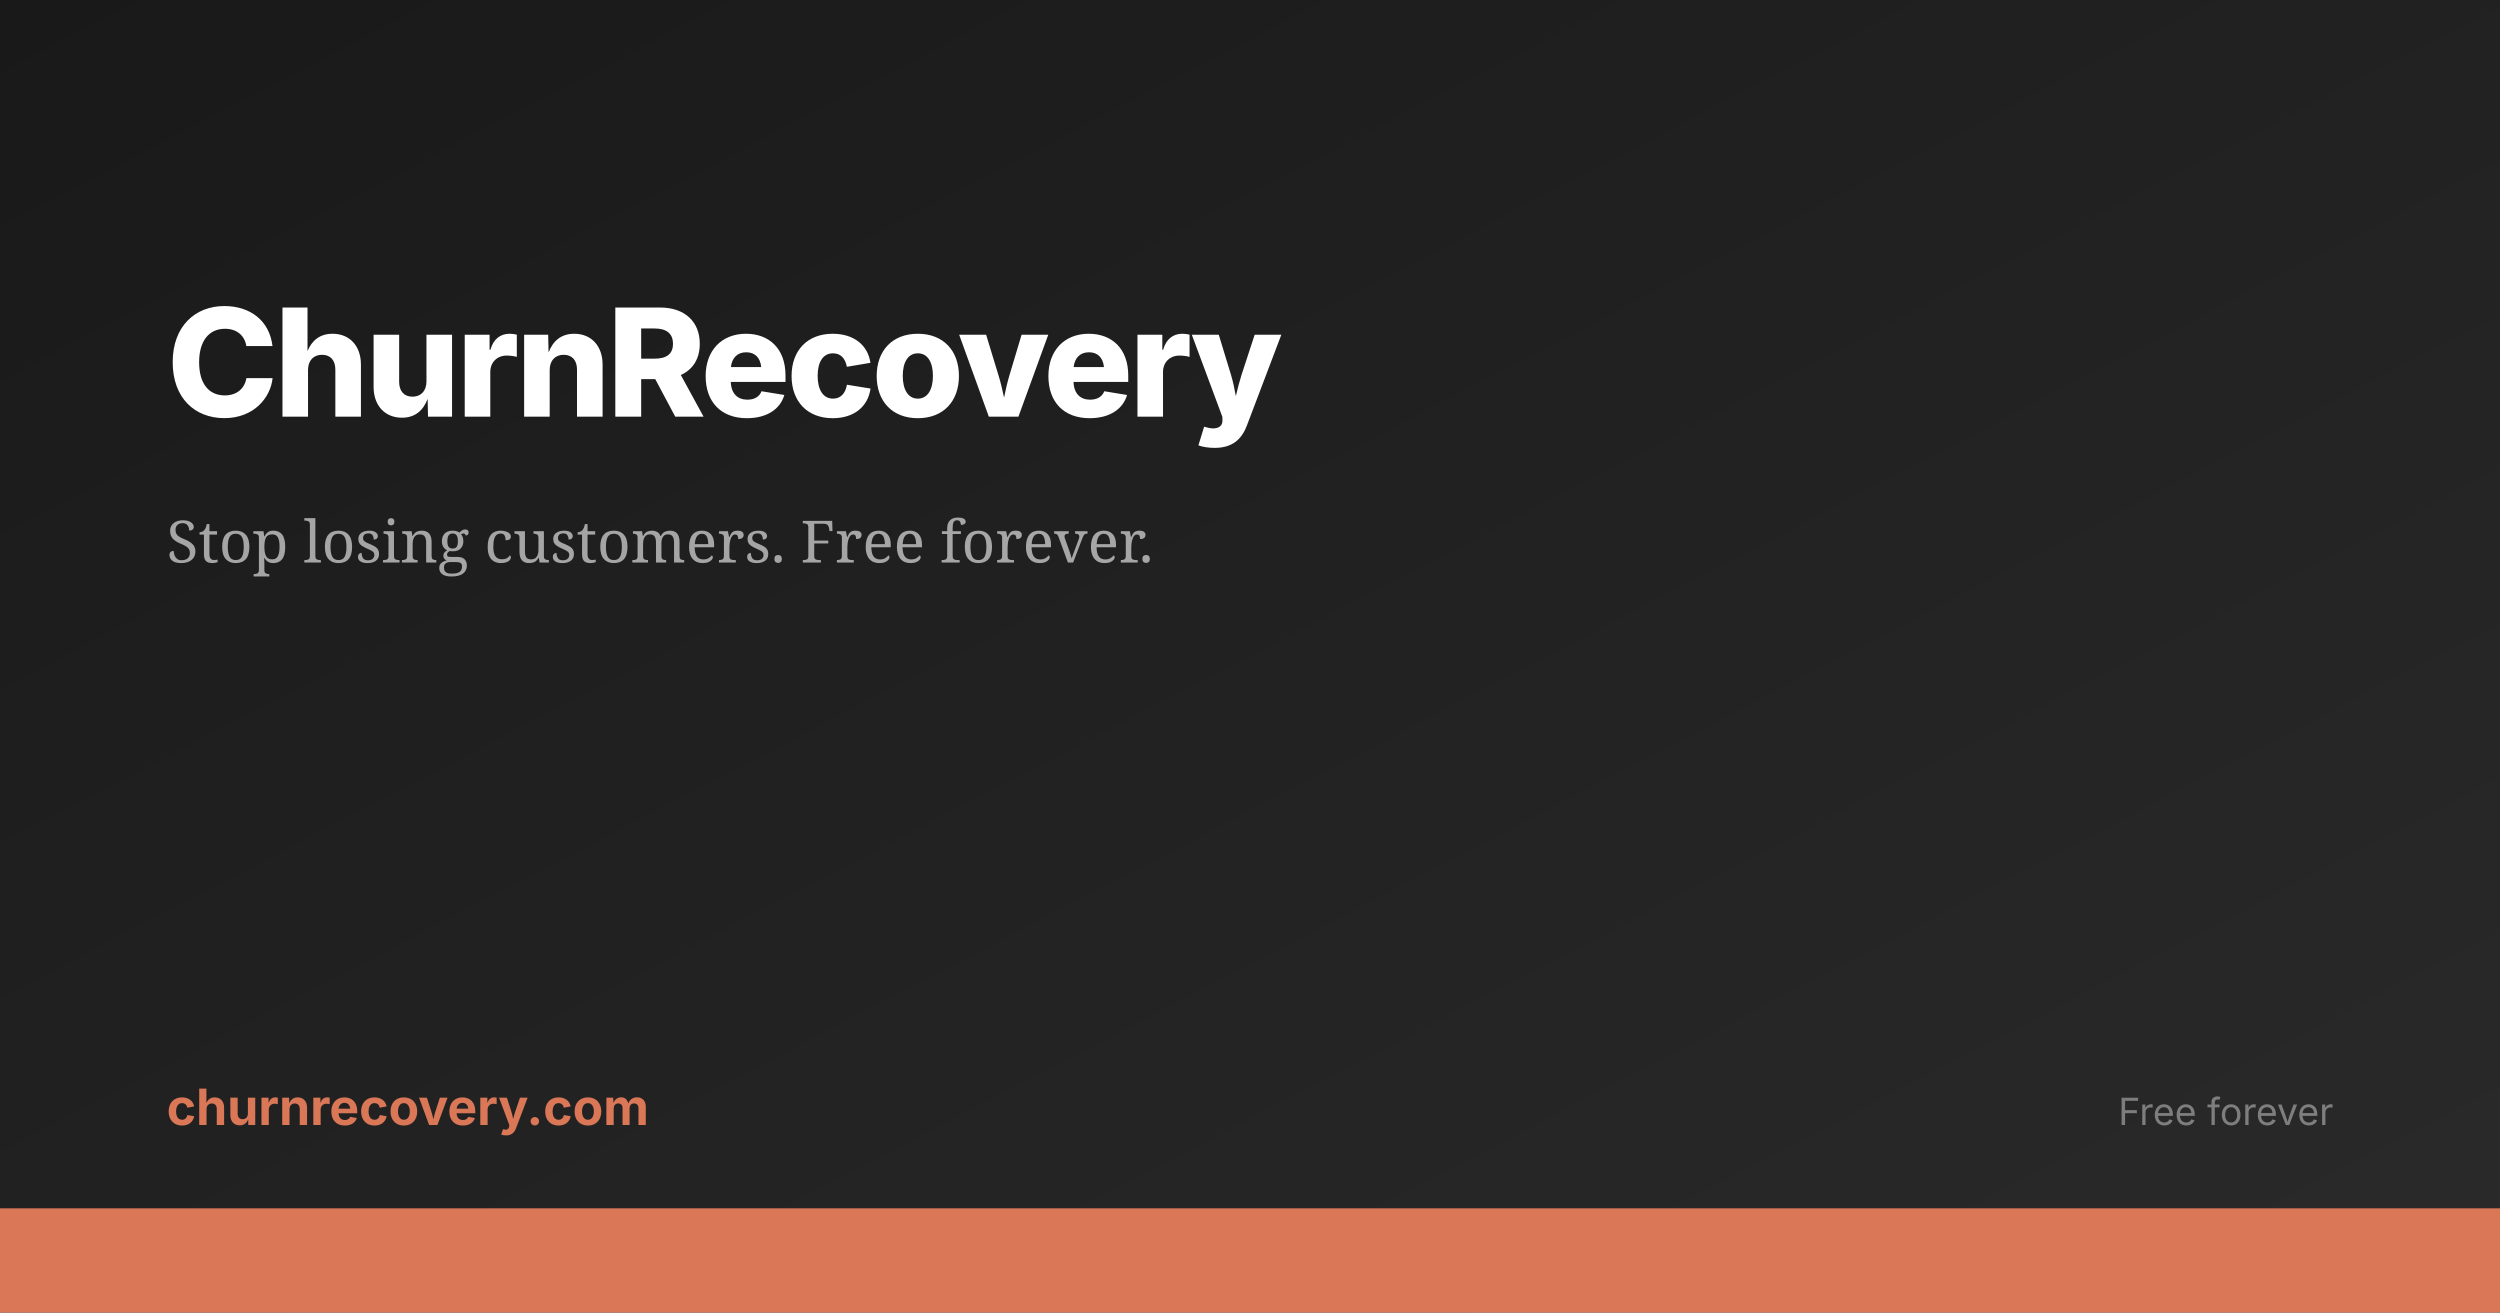
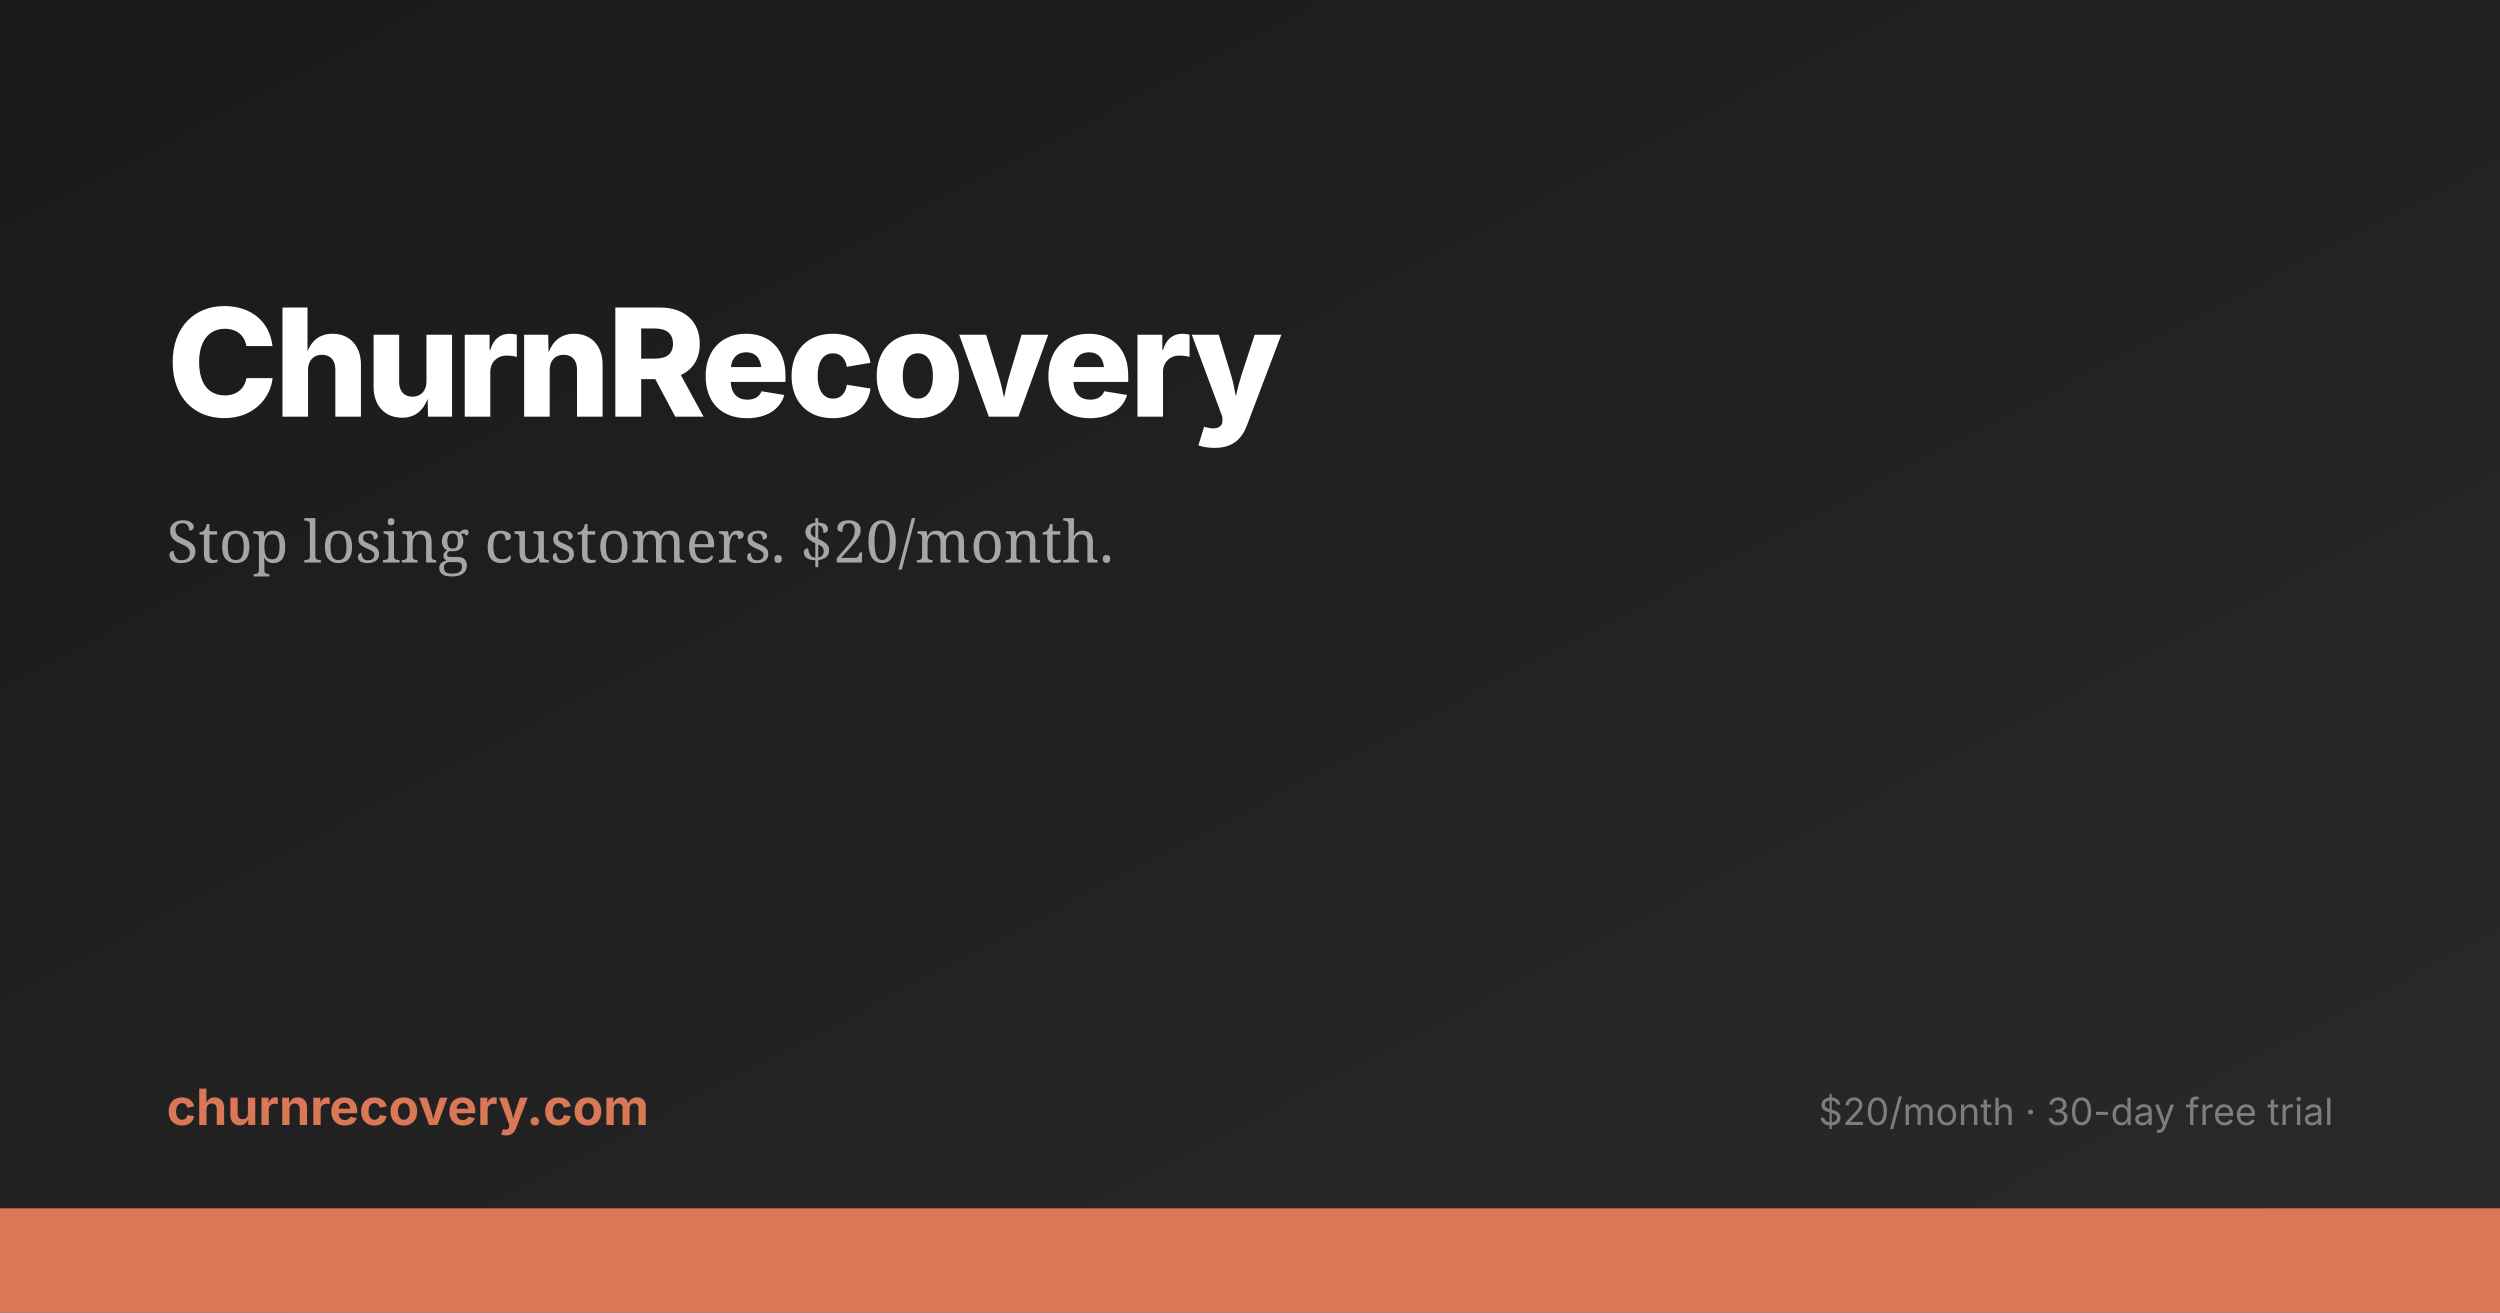
<svg xmlns="http://www.w3.org/2000/svg" width="1200" height="630">
  <defs>
    <linearGradient id="bg" x1="0%" y1="0%" x2="100%" y2="100%">
      <stop offset="0%" style="stop-color:#191919;stop-opacity:1" />
      <stop offset="100%" style="stop-color:#2A2A2A;stop-opacity:1" />
    </linearGradient>
  </defs>
  <rect width="1200" height="630" fill="url(#bg)" />
  <rect x="0" y="580" width="1200" height="50" fill="#D97757" />
  <text x="80" y="200" font-family="system-ui, -apple-system, sans-serif" font-size="72" font-weight="800" fill="#FFFFFF" letter-spacing="-2">ChurnRecovery</text>
-   <text x="80" y="270" font-family="Georgia, serif" font-size="28" fill="rgba(255,255,255,0.6)">Stop losing customers. Free forever.</text>
+   <text x="80" y="270" font-family="Georgia, serif" font-size="28" fill="rgba(255,255,255,0.6)">Stop losing customers. $20/month.</text>
  <text x="80" y="540" font-family="system-ui, -apple-system, sans-serif" font-size="24" font-weight="700" fill="#D97757">churnrecovery.com</text>
-   <text x="1120" y="540" font-family="system-ui, -apple-system, sans-serif" font-size="18" fill="rgba(255,255,255,0.4)" text-anchor="end">Free forever</text>
+   <text x="1120" y="540" font-family="system-ui, -apple-system, sans-serif" font-size="18" fill="rgba(255,255,255,0.4)" text-anchor="end">$20/month · 30-day free trial</text>
</svg>
